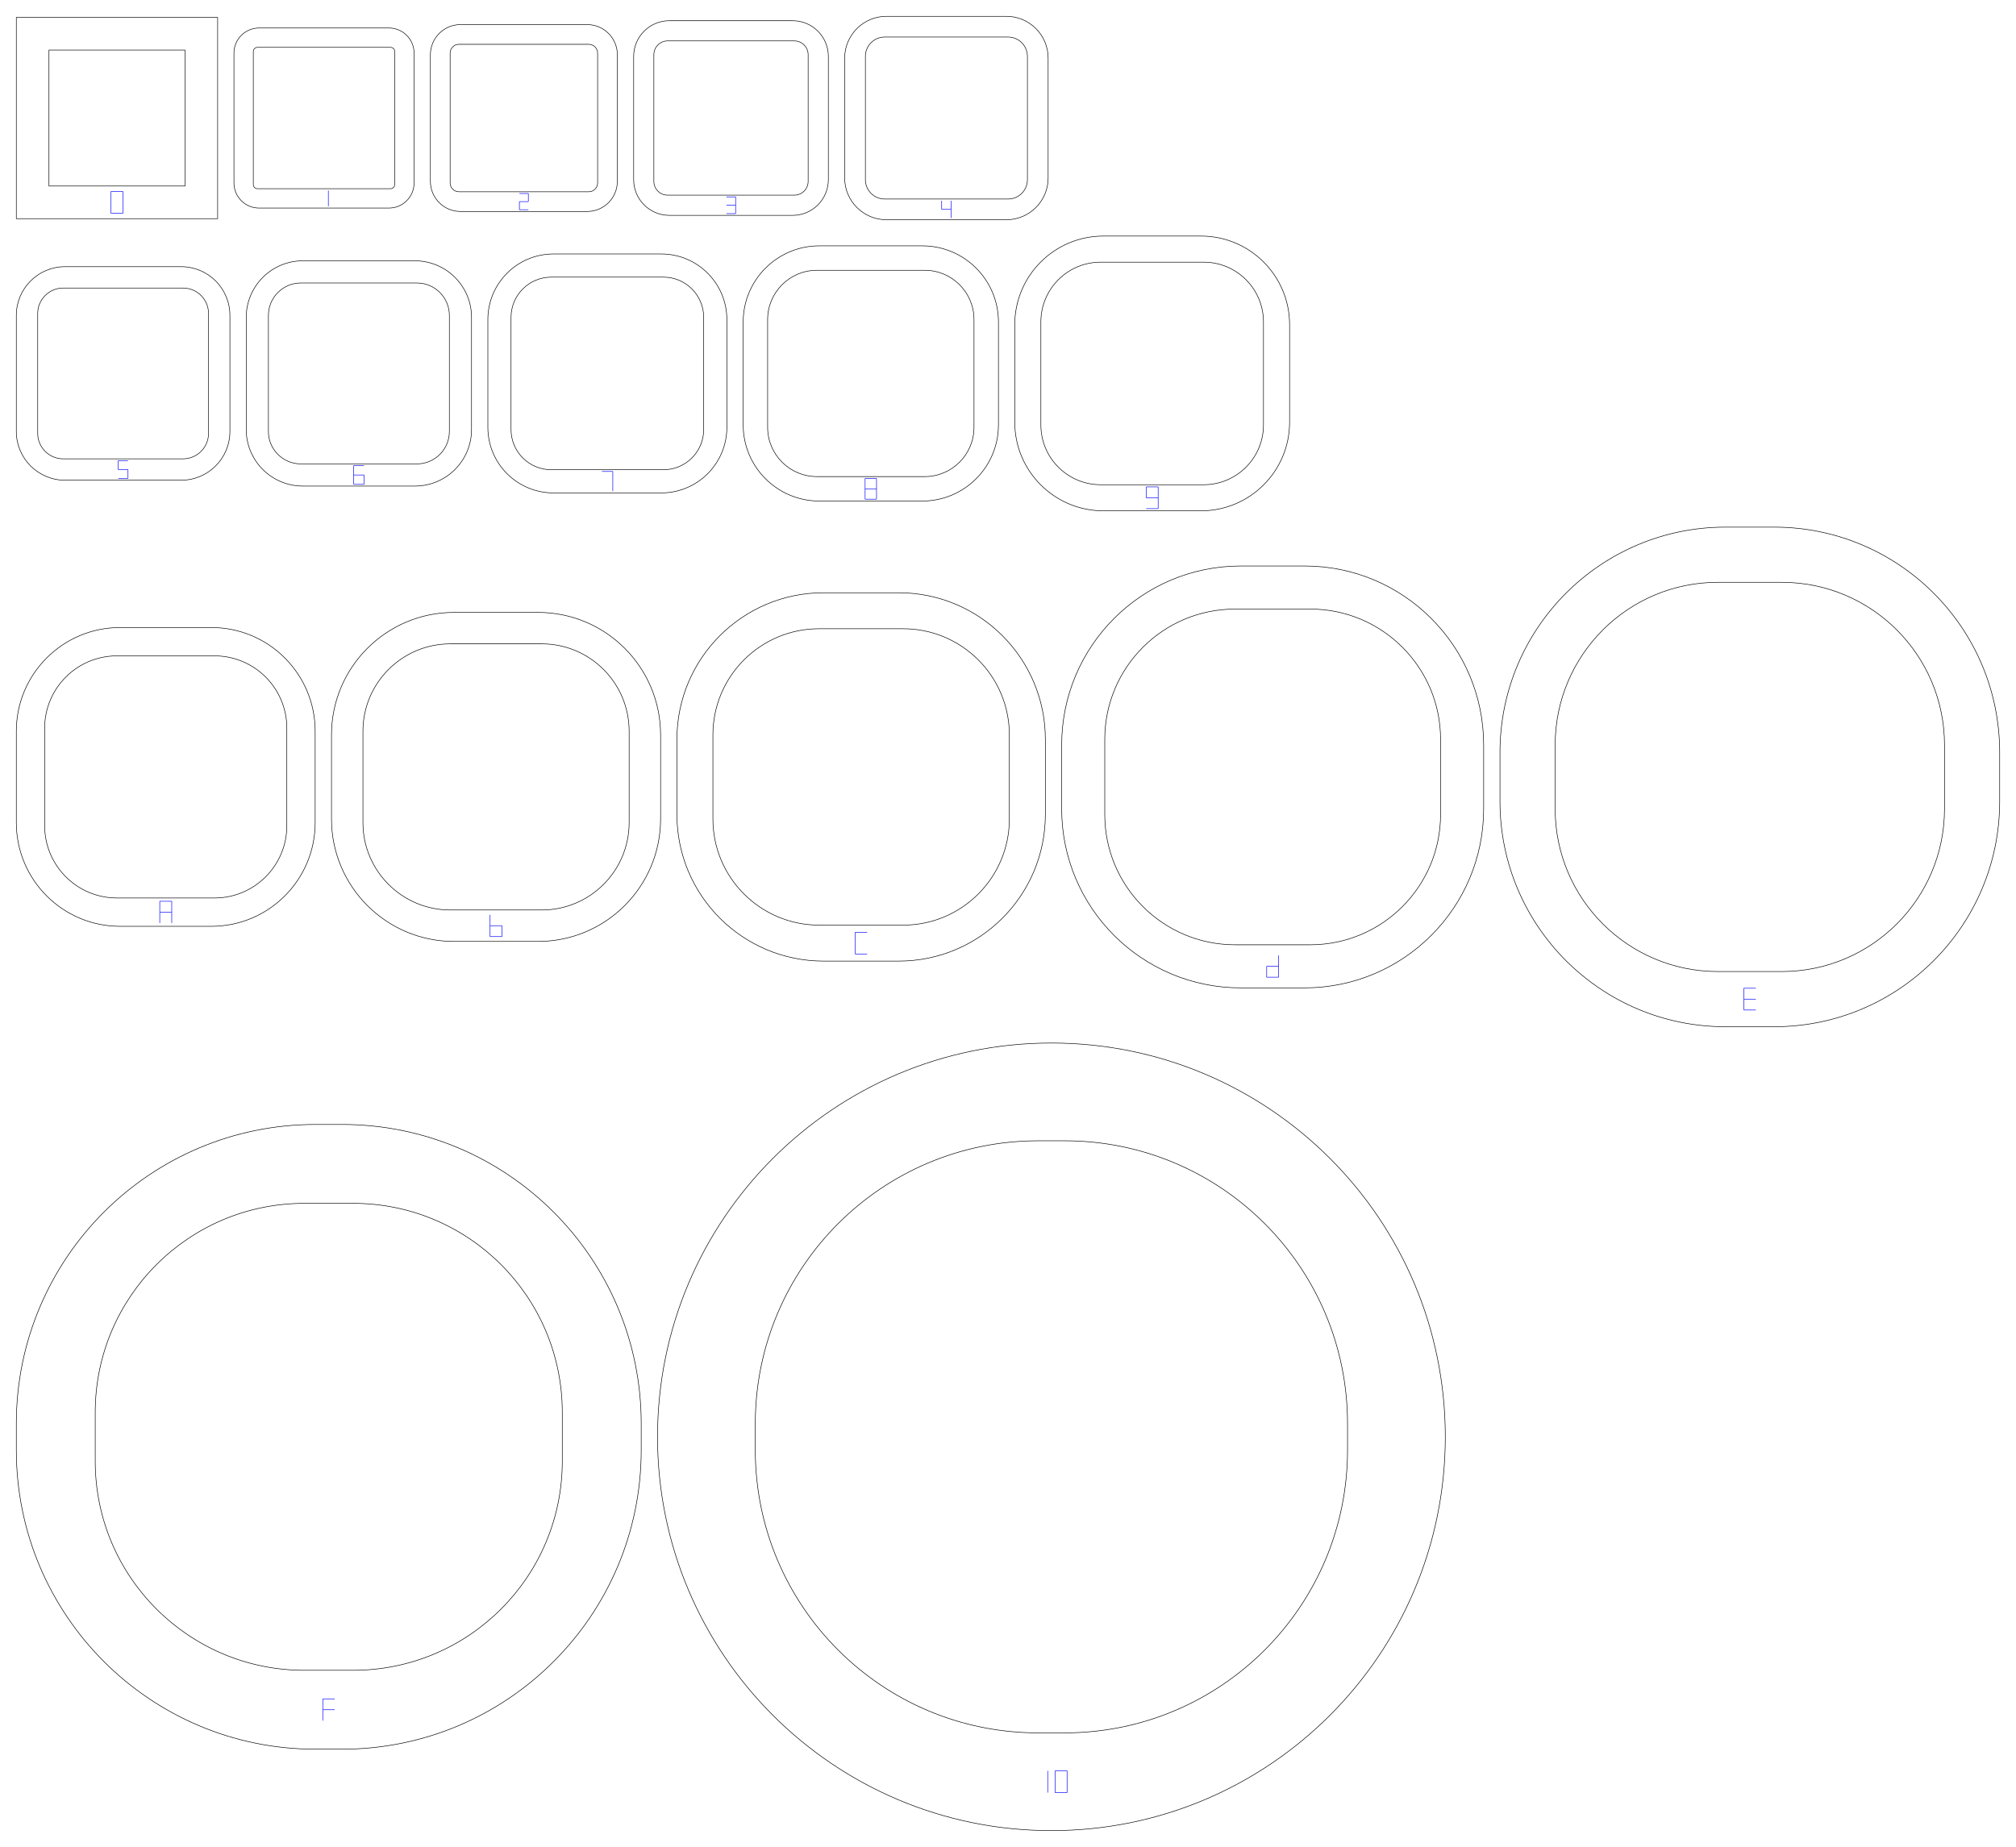
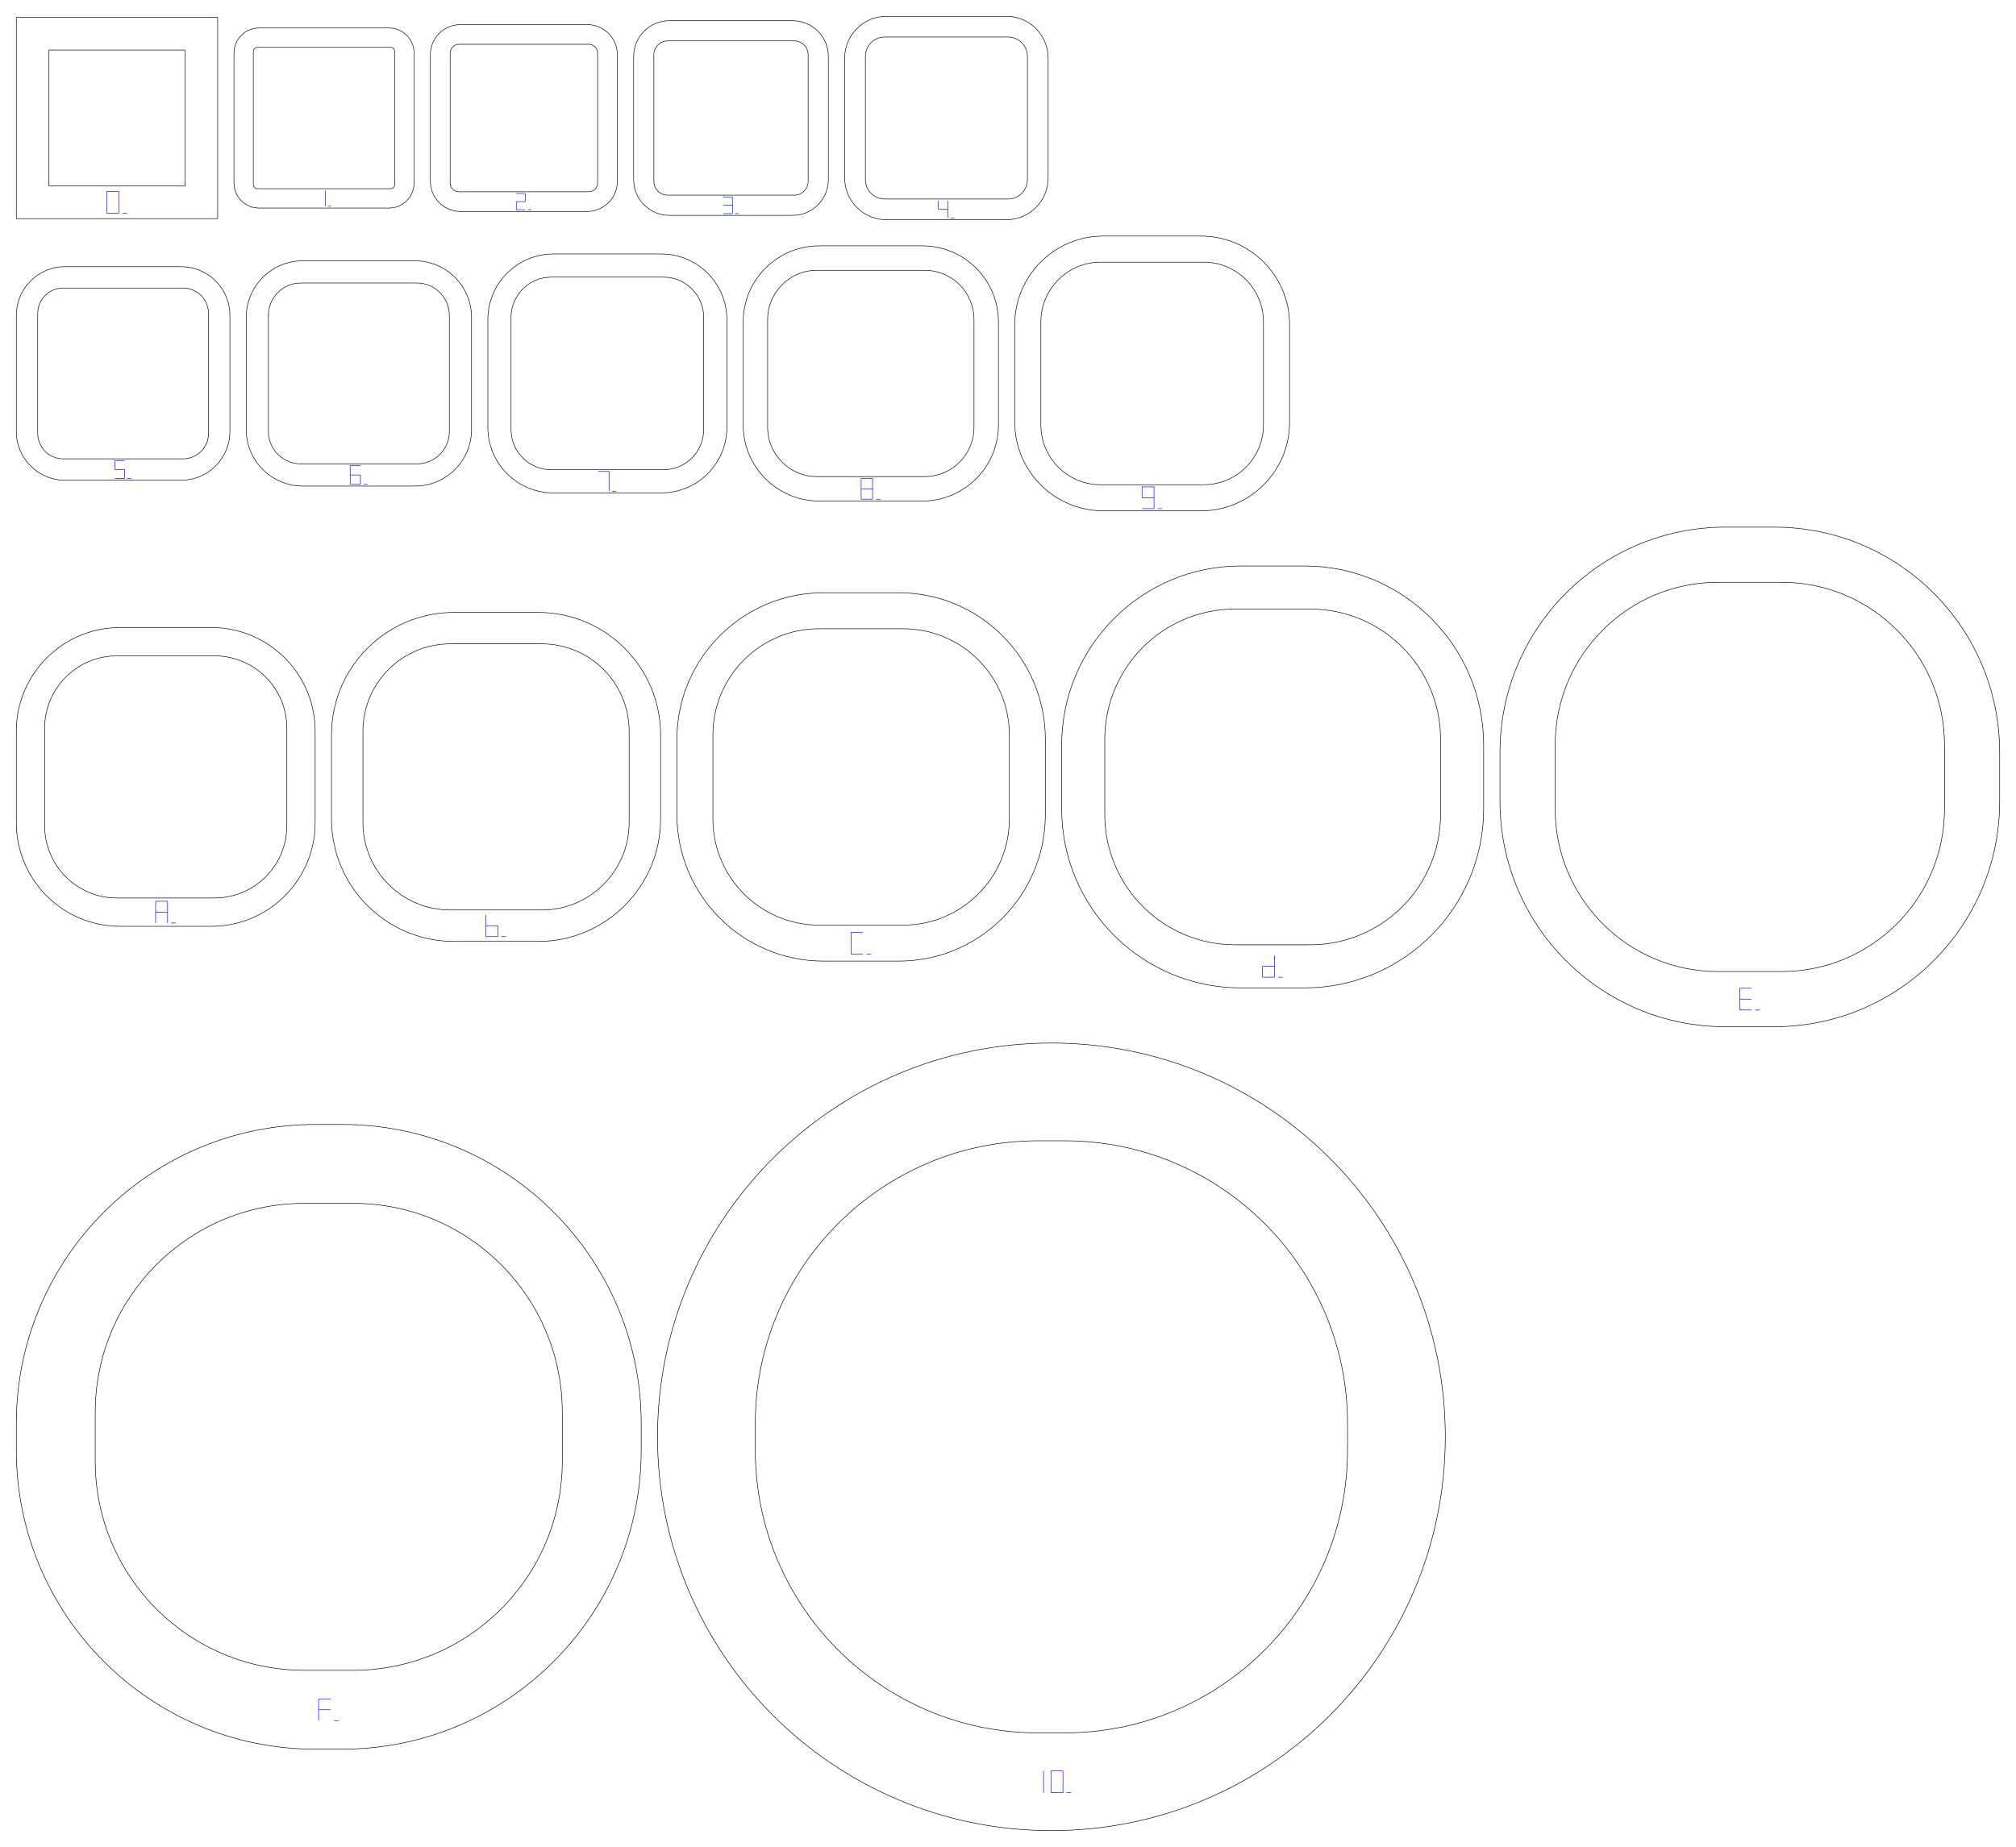
<svg xmlns="http://www.w3.org/2000/svg" width="370.533mm" height="339.545mm" viewBox="0 0 370.533 339.545">
  <g id="ring-numbers" fill="none" stroke="#0000ff" stroke-width="0.1">
-     <path d="M 20.4,35.2 L 22.6,35.2" />
-     <path d="M 22.6,35.2 L 22.6,37.2" />
-     <path d="M 22.6,37.2 L 22.6,39.2" />
-     <path d="M 20.4,39.2 L 22.6,39.2" />
-     <path d="M 20.4,37.2 L 20.4,39.2" />
-     <path d="M 20.4,35.2 L 20.4,37.2" />
-     <path d="M 60.348,35.028 L 60.348,36.474" />
-     <path d="M 60.348,36.474 L 60.348,37.92" />
-     <path d="M 95.465,35.574 L 97.106,35.574" />
-     <path d="M 97.106,35.574 L 97.106,37.066" />
-     <path d="M 95.465,37.066 L 97.106,37.066" />
-     <path d="M 95.465,37.066 L 95.465,38.558" />
-     <path d="M 95.465,38.558 L 97.106,38.558" />
-     <path d="M 133.509,36.196 L 135.202,36.196" />
-     <path d="M 135.202,36.196 L 135.202,37.734" />
-     <path d="M 133.509,37.734 L 135.202,37.734" />
-     <path d="M 135.202,37.734 L 135.202,39.273" />
-     <path d="M 133.509,39.273 L 135.202,39.273" />
-     <path d="M 173.074,36.91 L 173.074,38.494" />
-     <path d="M 173.074,38.494 L 174.817,38.494" />
-     <path d="M 174.817,36.91 L 174.817,38.494" />
-     <path d="M 174.817,38.494 L 174.817,40.079" />
-     <path d="M 21.732,84.688 L 23.526,84.688" />
-     <path d="M 21.732,84.688 L 21.732,86.319" />
-     <path d="M 21.732,86.319 L 23.526,86.319" />
-     <path d="M 23.526,86.319 L 23.526,87.949" />
-     <path d="M 21.732,87.949 L 23.526,87.949" />
-     <path d="M 65.014,85.598 L 66.91,85.598" />
-     <path d="M 65.014,85.598 L 65.014,87.321" />
-     <path d="M 65.014,87.321 L 66.91,87.321" />
-     <path d="M 65.014,87.321 L 65.014,89.044" />
-     <path d="M 66.91,87.321 L 66.91,89.044" />
-     <path d="M 65.014,89.044 L 66.91,89.044" />
-     <path d="M 110.632,86.674 L 112.629,86.674" />
-     <path d="M 112.629,86.674 L 112.629,88.489" />
-     <path d="M 112.629,88.489 L 112.629,90.305" />
-     <path d="M 159.003,87.958 L 161.102,87.958" />
-     <path d="M 161.102,87.958 L 161.102,89.865" />
-     <path d="M 161.102,89.865 L 161.102,91.773" />
-     <path d="M 159.003,91.773 L 161.102,91.773" />
-     <path d="M 159.003,89.865 L 159.003,91.773" />
-     <path d="M 159.003,87.958 L 159.003,89.865" />
-     <path d="M 159.003,89.865 L 161.102,89.865" />
-     <path d="M 210.666,89.511 L 212.866,89.511" />
-     <path d="M 212.866,89.511 L 212.866,91.511" />
-     <path d="M 212.866,91.511 L 212.866,93.511" />
-     <path d="M 210.666,89.511 L 210.666,91.511" />
-     <path d="M 210.666,91.511 L 212.866,91.511" />
-     <path d="M 210.666,93.511 L 212.866,93.511" />
-     <path d="M 29.364,165.692 L 31.564,165.692" />
-     <path d="M 31.564,165.692 L 31.564,167.692" />
-     <path d="M 31.564,167.692 L 31.564,169.692" />
-     <path d="M 29.364,167.692 L 29.364,169.692" />
-     <path d="M 29.364,165.692 L 29.364,167.692" />
-     <path d="M 29.364,167.692 L 31.564,167.692" />
-     <path d="M 90.071,168.186 L 90.071,170.186" />
-     <path d="M 90.071,170.186 L 92.271,170.186" />
-     <path d="M 90.071,170.186 L 90.071,172.186" />
-     <path d="M 92.271,170.186 L 92.271,172.186" />
-     <path d="M 90.071,172.186 L 92.271,172.186" />
-     <path d="M 157.173,171.383 L 159.373,171.383" />
-     <path d="M 157.173,171.383 L 157.173,173.383" />
-     <path d="M 157.173,173.383 L 157.173,175.383" />
-     <path d="M 157.173,175.383 L 159.373,175.383" />
-     <path d="M 235.011,175.651 L 235.011,177.651" />
-     <path d="M 232.811,177.651 L 235.011,177.651" />
-     <path d="M 235.011,177.651 L 235.011,179.651" />
-     <path d="M 232.811,179.651 L 235.011,179.651" />
-     <path d="M 232.811,177.651 L 232.811,179.651" />
-     <path d="M 320.512,181.682 L 322.712,181.682" />
-     <path d="M 320.512,181.682 L 320.512,183.682" />
-     <path d="M 320.512,183.682 L 322.712,183.682" />
-     <path d="M 320.512,183.682 L 320.512,185.682" />
-     <path d="M 320.512,185.682 L 322.712,185.682" />
-     <path d="M 59.325,312.323 L 61.525,312.323" />
-     <path d="M 59.325,312.323 L 59.325,314.323" />
-     <path d="M 59.325,314.323 L 61.525,314.323" />
-     <path d="M 59.325,314.323 L 59.325,316.323" />
-     <path d="M 192.566,325.56 L 192.566,327.56" />
-     <path d="M 192.566,327.56 L 192.566,329.56" />
-     <path d="M 193.926,325.56 L 196.126,325.56" />
-     <path d="M 196.126,325.56 L 196.126,327.56" />
-     <path d="M 196.126,327.56 L 196.126,329.56" />
-     <path d="M 193.926,329.56 L 196.126,329.56" />
-     <path d="M 193.926,327.56 L 193.926,329.56" />
-     <path d="M 193.926,325.56 L 193.926,327.56" />
+     <path d="M 19.64,35.2 L 21.84,35.2" />
+     <path d="M 21.84,35.2 L 21.84,37.2" />
+     <path d="M 21.84,37.2 L 21.84,39.2" />
+     <path d="M 19.64,39.2 L 21.84,39.2" />
+     <path d="M 19.64,37.2 L 19.64,39.2" />
+     <path d="M 19.64,35.2 L 19.64,37.2" />
+     <path d="M 22.48,39.2 L 23.36,39.2" />
+     <path d="M 59.799,35.028 L 59.799,36.474" />
+     <path d="M 59.799,36.474 L 59.799,37.92" />
+     <path d="M 60.261,37.92 L 60.898,37.92" />
+     <path d="M 94.898,35.574 L 96.539,35.574" />
+     <path d="M 96.539,35.574 L 96.539,37.066" />
+     <path d="M 94.898,37.066 L 96.539,37.066" />
+     <path d="M 94.898,37.066 L 94.898,38.558" />
+     <path d="M 94.898,38.558 L 96.539,38.558" />
+     <path d="M 97.017,38.558 L 97.673,38.558" />
+     <path d="M 132.925,36.196 L 134.617,36.196" />
+     <path d="M 134.617,36.196 L 134.617,37.734" />
+     <path d="M 132.925,37.734 L 134.617,37.734" />
+     <path d="M 134.617,37.734 L 134.617,39.273" />
+     <path d="M 132.925,39.273 L 134.617,39.273" />
+     <path d="M 135.109,39.273 L 135.786,39.273" />
+     <path d="M 172.471,36.91 L 172.471,38.494" />
+     <path d="M 172.471,38.494 L 174.214,38.494" />
+     <path d="M 174.214,36.91 L 174.214,38.494" />
+     <path d="M 174.214,38.494 L 174.214,40.079" />
+     <path d="M 174.722,40.079 L 175.419,40.079" />
+     <path d="M 21.112,84.688 L 22.906,84.688" />
+     <path d="M 21.112,84.688 L 21.112,86.319" />
+     <path d="M 21.112,86.319 L 22.906,86.319" />
+     <path d="M 22.906,86.319 L 22.906,87.949" />
+     <path d="M 21.112,87.949 L 22.906,87.949" />
+     <path d="M 23.428,87.949 L 24.145,87.949" />
+     <path d="M 64.359,85.598 L 66.255,85.598" />
+     <path d="M 64.359,85.598 L 64.359,87.321" />
+     <path d="M 64.359,87.321 L 66.255,87.321" />
+     <path d="M 64.359,87.321 L 64.359,89.044" />
+     <path d="M 66.255,87.321 L 66.255,89.044" />
+     <path d="M 64.359,89.044 L 66.255,89.044" />
+     <path d="M 66.806,89.044 L 67.564,89.044" />
+     <path d="M 109.943,86.674 L 111.94,86.674" />
+     <path d="M 111.94,86.674 L 111.94,88.489" />
+     <path d="M 111.94,88.489 L 111.94,90.305" />
+     <path d="M 112.52,90.305 L 113.319,90.305" />
+     <path d="M 158.279,87.958 L 160.377,87.958" />
+     <path d="M 160.377,87.958 L 160.377,89.865" />
+     <path d="M 160.377,89.865 L 160.377,91.773" />
+     <path d="M 158.279,91.773 L 160.377,91.773" />
+     <path d="M 158.279,89.865 L 158.279,91.773" />
+     <path d="M 158.279,87.958 L 158.279,89.865" />
+     <path d="M 158.279,89.865 L 160.377,89.865" />
+     <path d="M 160.987,91.773 L 161.827,91.773" />
+     <path d="M 209.906,89.511 L 212.106,89.511" />
+     <path d="M 212.106,89.511 L 212.106,91.511" />
+     <path d="M 212.106,91.511 L 212.106,93.511" />
+     <path d="M 209.906,89.511 L 209.906,91.511" />
+     <path d="M 209.906,91.511 L 212.106,91.511" />
+     <path d="M 209.906,93.511 L 212.106,93.511" />
+     <path d="M 212.746,93.511 L 213.626,93.511" />
+     <path d="M 28.604,165.692 L 30.804,165.692" />
+     <path d="M 30.804,165.692 L 30.804,167.692" />
+     <path d="M 30.804,167.692 L 30.804,169.692" />
+     <path d="M 28.604,167.692 L 28.604,169.692" />
+     <path d="M 28.604,165.692 L 28.604,167.692" />
+     <path d="M 28.604,167.692 L 30.804,167.692" />
+     <path d="M 31.444,169.692 L 32.324,169.692" />
+     <path d="M 89.311,168.186 L 89.311,170.186" />
+     <path d="M 89.311,170.186 L 91.511,170.186" />
+     <path d="M 89.311,170.186 L 89.311,172.186" />
+     <path d="M 91.511,170.186 L 91.511,172.186" />
+     <path d="M 89.311,172.186 L 91.511,172.186" />
+     <path d="M 92.151,172.186 L 93.031,172.186" />
+     <path d="M 156.413,171.383 L 158.613,171.383" />
+     <path d="M 156.413,171.383 L 156.413,173.383" />
+     <path d="M 156.413,173.383 L 156.413,175.383" />
+     <path d="M 156.413,175.383 L 158.613,175.383" />
+     <path d="M 159.253,175.383 L 160.133,175.383" />
+     <path d="M 234.251,175.651 L 234.251,177.651" />
+     <path d="M 232.051,177.651 L 234.251,177.651" />
+     <path d="M 234.251,177.651 L 234.251,179.651" />
+     <path d="M 232.051,179.651 L 234.251,179.651" />
+     <path d="M 232.051,177.651 L 232.051,179.651" />
+     <path d="M 234.891,179.651 L 235.771,179.651" />
+     <path d="M 319.752,181.682 L 321.952,181.682" />
+     <path d="M 319.752,181.682 L 319.752,183.682" />
+     <path d="M 319.752,183.682 L 321.952,183.682" />
+     <path d="M 319.752,183.682 L 319.752,185.682" />
+     <path d="M 319.752,185.682 L 321.952,185.682" />
+     <path d="M 322.592,185.682 L 323.472,185.682" />
+     <path d="M 58.565,312.323 L 60.765,312.323" />
+     <path d="M 58.565,312.323 L 58.565,314.323" />
+     <path d="M 58.565,314.323 L 60.765,314.323" />
+     <path d="M 58.565,314.323 L 58.565,316.323" />
+     <path d="M 61.405,316.323 L 62.285,316.323" />
+     <path d="M 191.806,325.56 L 191.806,327.56" />
+     <path d="M 191.806,327.56 L 191.806,329.56" />
+     <path d="M 193.166,325.56 L 195.366,325.56" />
+     <path d="M 195.366,325.56 L 195.366,327.56" />
+     <path d="M 195.366,327.56 L 195.366,329.56" />
+     <path d="M 193.166,329.56 L 195.366,329.56" />
+     <path d="M 193.166,327.56 L 193.166,329.56" />
+     <path d="M 193.166,325.56 L 193.166,327.56" />
+     <path d="M 196.006,329.56 L 196.886,329.56" />
  </g>
  <g fill="none" stroke="#000000" stroke-width="0.1">
    <path d="M 3,3.2 H 40 V 40.2 H 3 Z M 9,9.2 H 34 V 34.2 H 9 Z" />
    <path d="M 47.618,5.147 H 71.487 A 4.618,4.618 0 0 1 76.106,9.765 V 33.634 A 4.618,4.618 0 0 1 71.487,38.252 H 47.618 A 4.618,4.618 0 0 1 43,33.634 V 9.765 A 4.618,4.618 0 0 1 47.618,5.147 Z M 47.333,8.703 H 71.773 A 0.776,0.776 0 0 1 72.549,9.479 V 33.92 A 0.776,0.776 0 0 1 71.773,34.696 H 47.333 A 0.776,0.776 0 0 1 46.557,33.92 V 9.479 A 0.776,0.776 0 0 1 47.333,8.703 Z" />
    <path d="M 84.645,4.52 H 107.926 A 5.54,5.54 0 0 1 113.465,10.059 V 33.34 A 5.54,5.54 0 0 1 107.926,38.879 H 84.645 A 5.54,5.54 0 0 1 79.106,33.34 V 10.059 A 5.54,5.54 0 0 1 84.645,4.52 Z M 84.351,8.147 H 108.22 A 1.618,1.618 0 0 1 109.838,9.765 V 33.634 A 1.618,1.618 0 0 1 108.22,35.252 H 84.351 A 1.618,1.618 0 0 1 82.733,33.634 V 9.765 A 1.618,1.618 0 0 1 84.351,8.147 Z" />
    <path d="M 123.021,3.809 H 145.69 A 6.556,6.556 0 0 1 152.246,10.365 V 33.034 A 6.556,6.556 0 0 1 145.69,39.59 H 123.021 A 6.556,6.556 0 0 1 116.465,33.034 V 10.365 A 6.556,6.556 0 0 1 123.021,3.809 Z M 122.715,7.52 H 145.996 A 2.54,2.54 0 0 1 148.535,10.059 V 33.34 A 2.54,2.54 0 0 1 145.996,35.879 H 122.715 A 2.54,2.54 0 0 1 120.176,33.34 V 10.059 A 2.54,2.54 0 0 1 122.715,7.52 Z" />
    <path d="M 162.932,3 H 184.958 A 7.686,7.686 0 0 1 192.645,10.686 V 32.713 A 7.686,7.686 0 0 1 184.958,40.399 H 162.932 A 7.686,7.686 0 0 1 155.246,32.713 V 10.686 A 7.686,7.686 0 0 1 162.932,3 Z M 162.611,6.809 H 185.279 A 3.556,3.556 0 0 1 188.835,10.365 V 33.034 A 3.556,3.556 0 0 1 185.279,36.59 H 162.611 A 3.556,3.556 0 0 1 159.055,33.034 V 10.365 A 3.556,3.556 0 0 1 162.611,6.809 Z" />
    <path d="M 11.957,49.026 H 33.301 A 8.957,8.957 0 0 1 42.257,57.983 V 79.327 A 8.957,8.957 0 0 1 33.301,88.283 H 11.957 A 8.957,8.957 0 0 1 3,79.327 V 57.983 A 8.957,8.957 0 0 1 11.957,49.026 Z M 11.616,52.955 H 33.642 A 4.686,4.686 0 0 1 38.328,57.642 V 79.668 A 4.686,4.686 0 0 1 33.642,84.354 H 11.616 A 4.686,4.686 0 0 1 6.929,79.668 V 57.642 A 4.686,4.686 0 0 1 11.616,52.955 Z" />
    <path d="M 55.656,47.95 H 76.268 A 10.399,10.399 0 0 1 86.667,58.349 V 78.96 A 10.399,10.399 0 0 1 76.268,89.359 H 55.656 A 10.399,10.399 0 0 1 45.257,78.96 V 58.349 A 10.399,10.399 0 0 1 55.656,47.95 Z M 55.29,52.026 H 76.634 A 5.957,5.957 0 0 1 82.591,57.983 V 79.327 A 5.957,5.957 0 0 1 76.634,85.283 H 55.29 A 5.957,5.957 0 0 1 49.333,79.327 V 57.983 A 5.957,5.957 0 0 1 55.29,52.026 Z" />
    <path d="M 101.724,46.69 H 121.538 A 12.058,12.058 0 0 1 133.595,58.748 V 78.561 A 12.058,12.058 0 0 1 121.538,90.619 H 101.724 A 12.058,12.058 0 0 1 89.667,78.561 V 58.748 A 12.058,12.058 0 0 1 101.724,46.69 Z M 101.325,50.95 H 121.937 A 7.399,7.399 0 0 1 129.336,58.349 V 78.96 A 7.399,7.399 0 0 1 121.937,86.359 H 101.325 A 7.399,7.399 0 0 1 93.926,78.96 V 58.349 A 7.399,7.399 0 0 1 101.325,50.95 Z" />
    <path d="M 150.587,45.197 H 169.518 A 13.992,13.992 0 0 1 183.51,59.189 V 78.12 A 13.992,13.992 0 0 1 169.518,92.112 H 150.587 A 13.992,13.992 0 0 1 136.595,78.12 V 59.189 A 13.992,13.992 0 0 1 150.587,45.197 Z M 150.146,49.69 H 169.959 A 9.058,9.058 0 0 1 179.017,58.748 V 78.561 A 9.058,9.058 0 0 1 169.959,87.619 H 150.146 A 9.058,9.058 0 0 1 141.088,78.561 V 58.748 A 9.058,9.058 0 0 1 150.146,49.69 Z" />
    <path d="M 202.797,43.399 H 220.734 A 16.287,16.287 0 0 1 237.021,59.686 V 77.623 A 16.287,16.287 0 0 1 220.734,93.91 H 202.797 A 16.287,16.287 0 0 1 186.51,77.623 V 59.686 A 16.287,16.287 0 0 1 202.797,43.399 Z M 202.3,48.197 H 221.231 A 10.992,10.992 0 0 1 232.223,59.189 V 78.12 A 10.992,10.992 0 0 1 221.231,89.112 H 202.3 A 10.992,10.992 0 0 1 191.308,78.12 V 59.189 A 10.992,10.992 0 0 1 202.3,48.197 Z" />
    <path d="M 22.066,115.368 H 38.862 A 19.066,19.066 0 0 1 57.927,134.434 V 151.23 A 19.066,19.066 0 0 1 38.862,170.296 H 22.066 A 19.066,19.066 0 0 1 3,151.23 V 134.434 A 19.066,19.066 0 0 1 22.066,115.368 Z M 21.495,120.576 H 39.432 A 13.287,13.287 0 0 1 52.719,133.863 V 151.801 A 13.287,13.287 0 0 1 39.432,165.088 H 21.495 A 13.287,13.287 0 0 1 8.208,151.801 V 133.863 A 13.287,13.287 0 0 1 21.495,120.576 Z" />
    <path d="M 83.445,112.589 H 98.897 A 22.518,22.518 0 0 1 121.414,135.106 V 150.558 A 22.518,22.518 0 0 1 98.897,173.076 H 83.445 A 22.518,22.518 0 0 1 60.927,150.558 V 135.106 A 22.518,22.518 0 0 1 83.445,112.589 Z M 82.773,118.368 H 99.569 A 16.066,16.066 0 0 1 115.634,134.434 V 151.23 A 16.066,16.066 0 0 1 99.569,167.296 H 82.773 A 16.066,16.066 0 0 1 66.707,151.23 V 134.434 A 16.066,16.066 0 0 1 82.773,118.368 Z" />
    <path d="M 151.365,108.973 H 165.182 A 26.951,26.951 0 0 1 192.133,135.923 V 149.741 A 26.951,26.951 0 0 1 165.182,176.691 H 151.365 A 26.951,26.951 0 0 1 124.414,149.741 V 135.923 A 26.951,26.951 0 0 1 151.365,108.973 Z M 150.548,115.589 H 165.999 A 19.518,19.518 0 0 1 185.517,135.106 V 150.558 A 19.518,19.518 0 0 1 165.999,170.076 H 150.548 A 19.518,19.518 0 0 1 131.03,150.558 V 135.106 A 19.518,19.518 0 0 1 150.548,115.589 Z" />
    <path d="M 228.037,104.054 H 239.785 A 32.904,32.904 0 0 1 272.69,136.958 V 148.706 A 32.904,32.904 0 0 1 239.785,181.611 H 228.037 A 32.904,32.904 0 0 1 195.133,148.706 V 136.958 A 32.904,32.904 0 0 1 228.037,104.054 Z M 227.002,111.973 H 240.82 A 23.951,23.951 0 0 1 264.77,135.923 V 149.741 A 23.951,23.951 0 0 1 240.82,173.691 H 227.002 A 23.951,23.951 0 0 1 203.052,149.741 V 135.923 A 23.951,23.951 0 0 1 227.002,111.973 Z" />
    <path d="M 317.127,96.91 H 326.096 A 41.438,41.438 0 0 1 367.534,138.348 V 147.316 A 41.438,41.438 0 0 1 326.096,188.754 H 317.127 A 41.438,41.438 0 0 1 275.69,147.316 V 138.348 A 41.438,41.438 0 0 1 317.127,96.91 Z M 315.738,107.054 H 327.486 A 29.904,29.904 0 0 1 357.39,136.958 V 148.706 A 29.904,29.904 0 0 1 327.486,178.611 H 315.738 A 29.904,29.904 0 0 1 285.833,148.706 V 136.958 A 29.904,29.904 0 0 1 315.738,107.054 Z" />
    <path d="M 57.988,206.724 H 62.862 A 54.988,54.988 0 0 1 117.851,261.712 V 266.586 A 54.988,54.988 0 0 1 62.862,321.575 H 57.988 A 54.988,54.988 0 0 1 3,266.586 V 261.712 A 54.988,54.988 0 0 1 57.988,206.724 Z M 55.941,221.227 H 64.91 A 38.438,38.438 0 0 1 103.347,259.665 V 268.634 A 38.438,38.438 0 0 1 64.91,307.071 H 55.941 A 38.438,38.438 0 0 1 17.503,268.634 V 259.665 A 38.438,38.438 0 0 1 55.941,221.227 Z" />
    <path d="M 193.246,191.754 A 72.395,72.395 0 0 1 265.641,264.149 A 72.395,72.395 0 0 1 193.246,336.545 A 72.395,72.395 0 0 1 120.851,264.149 A 72.395,72.395 0 0 1 193.246,191.754 Z M 190.809,209.724 H 195.683 A 51.988,51.988 0 0 1 247.671,261.712 V 266.586 A 51.988,51.988 0 0 1 195.683,318.575 H 190.809 A 51.988,51.988 0 0 1 138.821,266.586 V 261.712 A 51.988,51.988 0 0 1 190.809,209.724 Z" />
  </g>
</svg>
